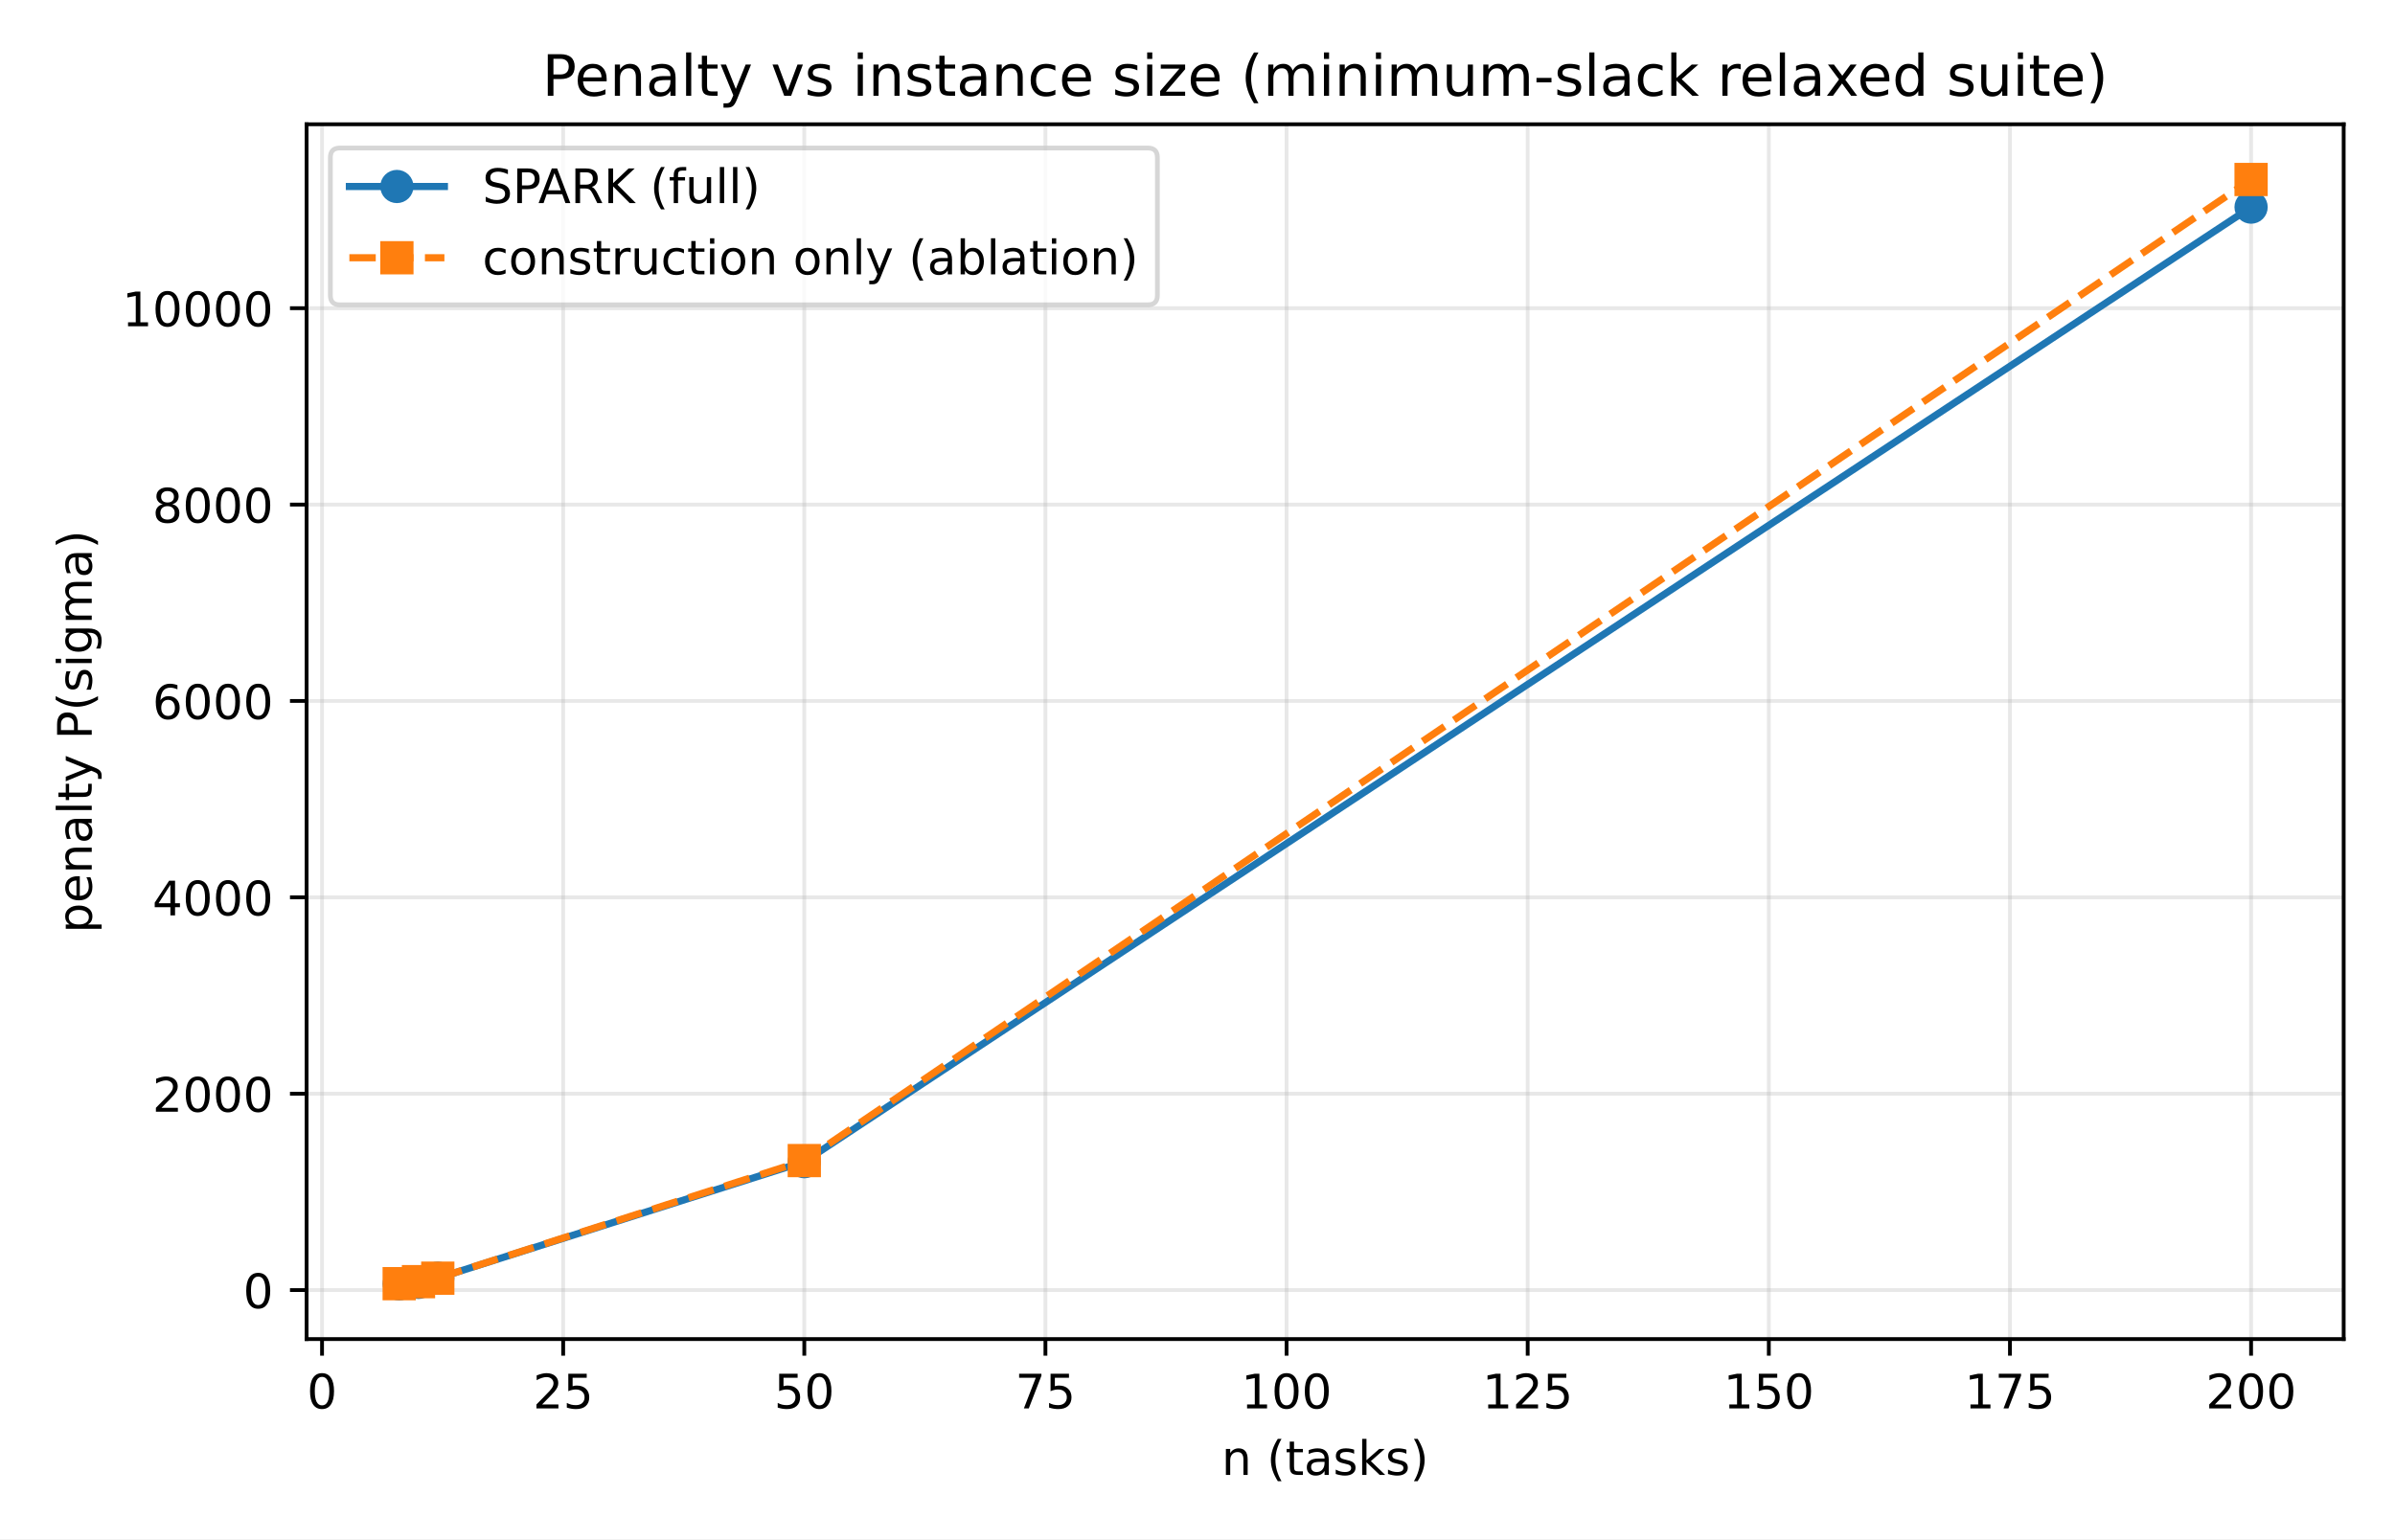
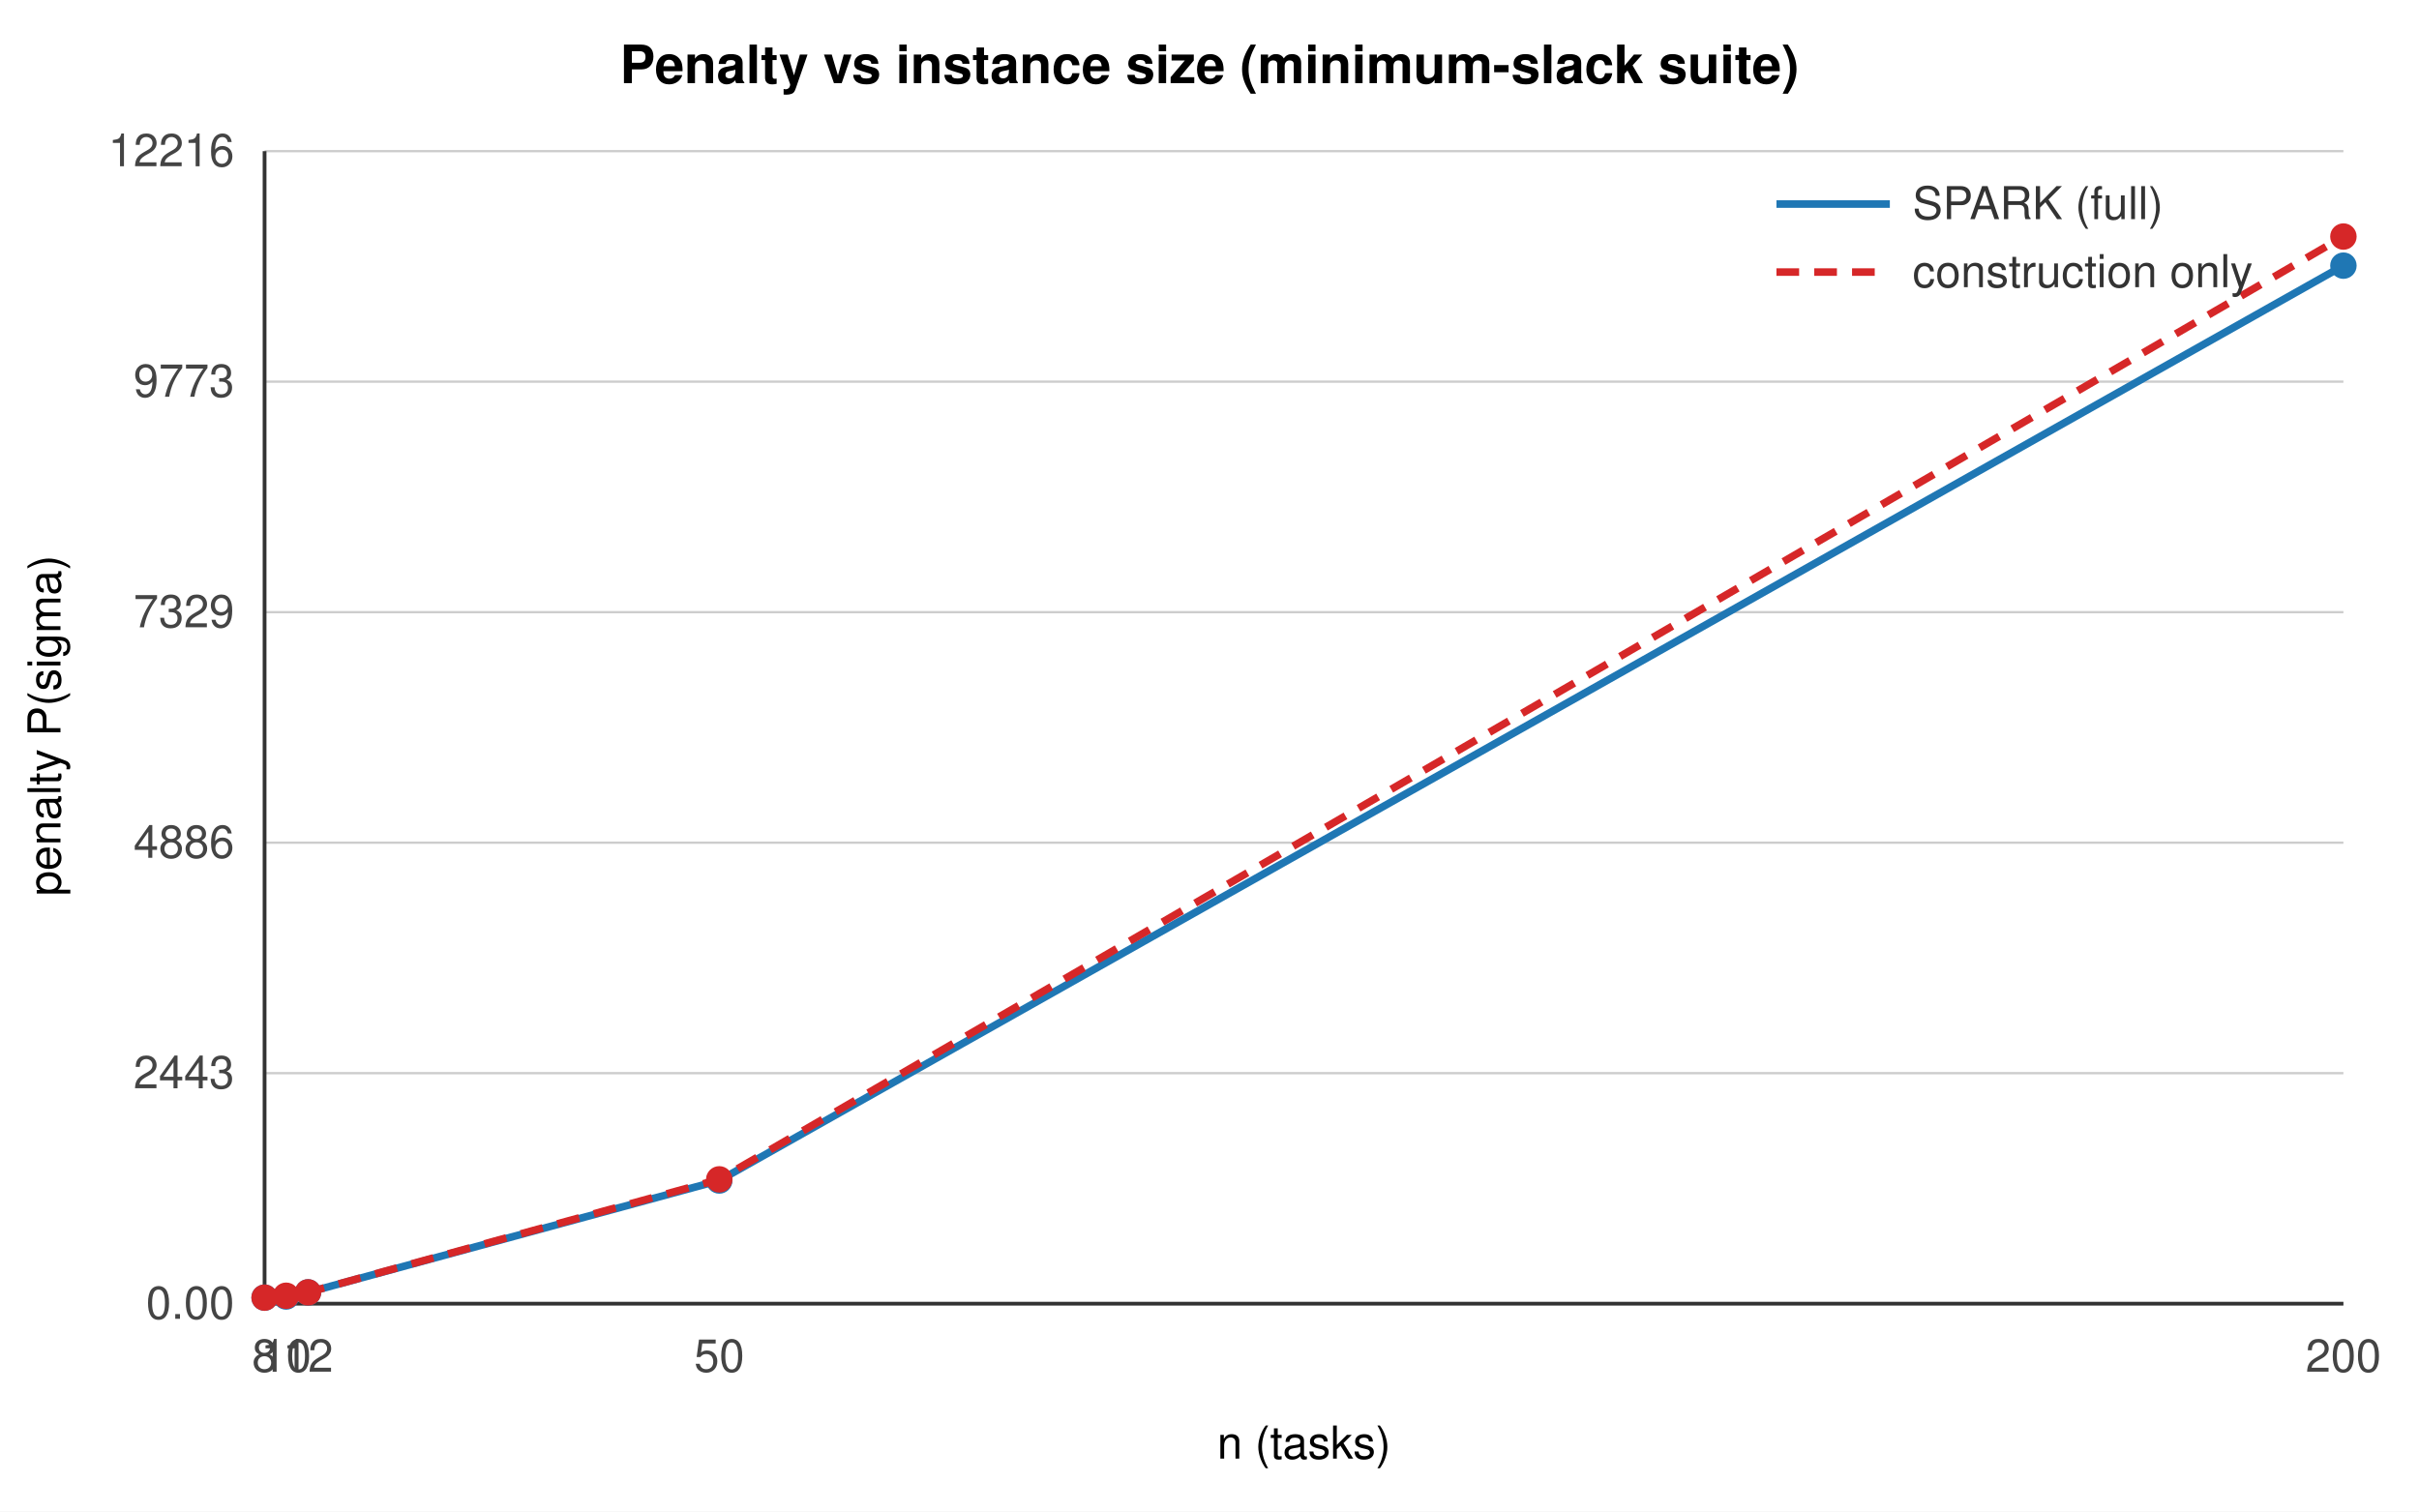
- <svg xmlns="http://www.w3.org/2000/svg" xmlns:xlink="http://www.w3.org/1999/xlink" width="504pt" height="324pt" viewBox="0 0 504 324" version="1.1">
-   <defs>
-     <style type="text/css">*{stroke-linejoin: round; stroke-linecap: butt}</style>
-   </defs>
-   <g id="figure_1">
-     <g id="patch_1">
-       <path d="M 0 324  L 504 324  L 504 0  L 0 0  z " style="fill: #ffffff" />
-     </g>
-     <g id="axes_1">
-       <g id="patch_2">
-         <path d="M 64.522 281.878  L 493.2 281.878  L 493.2 26.16  L 64.522 26.16  z " style="fill: #ffffff" />
-       </g>
-       <g id="matplotlib.axis_1">
-         <g id="xtick_1">
-           <g id="line2d_1">
-             <path d="M 67.77 281.878  L 67.77 26.16  " clip-path="url(#p10518ba7aa)" style="fill: none; stroke: #b0b0b0; stroke-opacity: 0.3; stroke-width: 0.8; stroke-linecap: square" />
-           </g>
-           <g id="line2d_2">
-             <defs>
-               <path id="m02d6430c7a" d="M 0 0  L 0 3.5  " style="stroke: #000000; stroke-width: 0.8" />
-             </defs>
-             <g>
-               <use xlink:href="#m02d6430c7a" x="67.77" y="281.878" style="stroke: #000000; stroke-width: 0.8" />
-             </g>
-           </g>
-           <g id="text_1">
-             <text style="font-size: 10px; font-family: 'DejaVu Sans', 'Bitstream Vera Sans', 'Computer Modern Sans Serif', 'Lucida Grande', 'Verdana', 'Geneva', 'Lucid', 'Arial', 'Helvetica', 'Avant Garde', sans-serif; text-anchor: middle" x="67.77" y="296.475" transform="rotate(-0 67.7699 296.4753)">0</text>
-           </g>
-         </g>
-         <g id="xtick_2">
-           <g id="line2d_3">
-             <path d="M 118.513 281.878  L 118.513 26.16  " clip-path="url(#p10518ba7aa)" style="fill: none; stroke: #b0b0b0; stroke-opacity: 0.3; stroke-width: 0.8; stroke-linecap: square" />
-           </g>
-           <g id="line2d_4">
-             <g>
-               <use xlink:href="#m02d6430c7a" x="118.513" y="281.878" style="stroke: #000000; stroke-width: 0.8" />
-             </g>
-           </g>
-           <g id="text_2">
-             <text style="font-size: 10px; font-family: 'DejaVu Sans', 'Bitstream Vera Sans', 'Computer Modern Sans Serif', 'Lucida Grande', 'Verdana', 'Geneva', 'Lucid', 'Arial', 'Helvetica', 'Avant Garde', sans-serif; text-anchor: middle" x="118.513" y="296.475" transform="rotate(-0 118.513 296.4753)">25</text>
-           </g>
-         </g>
-         <g id="xtick_3">
-           <g id="line2d_5">
-             <path d="M 169.256 281.878  L 169.256 26.16  " clip-path="url(#p10518ba7aa)" style="fill: none; stroke: #b0b0b0; stroke-opacity: 0.3; stroke-width: 0.8; stroke-linecap: square" />
-           </g>
-           <g id="line2d_6">
-             <g>
-               <use xlink:href="#m02d6430c7a" x="169.256" y="281.878" style="stroke: #000000; stroke-width: 0.8" />
-             </g>
-           </g>
-           <g id="text_3">
-             <text style="font-size: 10px; font-family: 'DejaVu Sans', 'Bitstream Vera Sans', 'Computer Modern Sans Serif', 'Lucida Grande', 'Verdana', 'Geneva', 'Lucid', 'Arial', 'Helvetica', 'Avant Garde', sans-serif; text-anchor: middle" x="169.256" y="296.475" transform="rotate(-0 169.2561 296.4753)">50</text>
-           </g>
-         </g>
-         <g id="xtick_4">
-           <g id="line2d_7">
-             <path d="M 219.999 281.878  L 219.999 26.16  " clip-path="url(#p10518ba7aa)" style="fill: none; stroke: #b0b0b0; stroke-opacity: 0.3; stroke-width: 0.8; stroke-linecap: square" />
-           </g>
-           <g id="line2d_8">
-             <g>
-               <use xlink:href="#m02d6430c7a" x="219.999" y="281.878" style="stroke: #000000; stroke-width: 0.8" />
-             </g>
-           </g>
-           <g id="text_4">
-             <text style="font-size: 10px; font-family: 'DejaVu Sans', 'Bitstream Vera Sans', 'Computer Modern Sans Serif', 'Lucida Grande', 'Verdana', 'Geneva', 'Lucid', 'Arial', 'Helvetica', 'Avant Garde', sans-serif; text-anchor: middle" x="219.999" y="296.475" transform="rotate(-0 219.9992 296.4753)">75</text>
-           </g>
-         </g>
-         <g id="xtick_5">
-           <g id="line2d_9">
-             <path d="M 270.742 281.878  L 270.742 26.16  " clip-path="url(#p10518ba7aa)" style="fill: none; stroke: #b0b0b0; stroke-opacity: 0.3; stroke-width: 0.8; stroke-linecap: square" />
-           </g>
-           <g id="line2d_10">
-             <g>
-               <use xlink:href="#m02d6430c7a" x="270.742" y="281.878" style="stroke: #000000; stroke-width: 0.8" />
-             </g>
-           </g>
-           <g id="text_5">
-             <text style="font-size: 10px; font-family: 'DejaVu Sans', 'Bitstream Vera Sans', 'Computer Modern Sans Serif', 'Lucida Grande', 'Verdana', 'Geneva', 'Lucid', 'Arial', 'Helvetica', 'Avant Garde', sans-serif; text-anchor: middle" x="270.742" y="296.475" transform="rotate(-0 270.7423 296.4753)">100</text>
-           </g>
-         </g>
-         <g id="xtick_6">
-           <g id="line2d_11">
-             <path d="M 321.485 281.878  L 321.485 26.16  " clip-path="url(#p10518ba7aa)" style="fill: none; stroke: #b0b0b0; stroke-opacity: 0.3; stroke-width: 0.8; stroke-linecap: square" />
-           </g>
-           <g id="line2d_12">
-             <g>
-               <use xlink:href="#m02d6430c7a" x="321.485" y="281.878" style="stroke: #000000; stroke-width: 0.8" />
-             </g>
-           </g>
-           <g id="text_6">
-             <text style="font-size: 10px; font-family: 'DejaVu Sans', 'Bitstream Vera Sans', 'Computer Modern Sans Serif', 'Lucida Grande', 'Verdana', 'Geneva', 'Lucid', 'Arial', 'Helvetica', 'Avant Garde', sans-serif; text-anchor: middle" x="321.485" y="296.475" transform="rotate(-0 321.4854 296.4753)">125</text>
-           </g>
-         </g>
-         <g id="xtick_7">
-           <g id="line2d_13">
-             <path d="M 372.228 281.878  L 372.228 26.16  " clip-path="url(#p10518ba7aa)" style="fill: none; stroke: #b0b0b0; stroke-opacity: 0.3; stroke-width: 0.8; stroke-linecap: square" />
-           </g>
-           <g id="line2d_14">
-             <g>
-               <use xlink:href="#m02d6430c7a" x="372.228" y="281.878" style="stroke: #000000; stroke-width: 0.8" />
-             </g>
-           </g>
-           <g id="text_7">
-             <text style="font-size: 10px; font-family: 'DejaVu Sans', 'Bitstream Vera Sans', 'Computer Modern Sans Serif', 'Lucida Grande', 'Verdana', 'Geneva', 'Lucid', 'Arial', 'Helvetica', 'Avant Garde', sans-serif; text-anchor: middle" x="372.228" y="296.475" transform="rotate(-0 372.2285 296.4753)">150</text>
-           </g>
-         </g>
-         <g id="xtick_8">
-           <g id="line2d_15">
-             <path d="M 422.972 281.878  L 422.972 26.16  " clip-path="url(#p10518ba7aa)" style="fill: none; stroke: #b0b0b0; stroke-opacity: 0.3; stroke-width: 0.8; stroke-linecap: square" />
-           </g>
-           <g id="line2d_16">
-             <g>
-               <use xlink:href="#m02d6430c7a" x="422.972" y="281.878" style="stroke: #000000; stroke-width: 0.8" />
-             </g>
-           </g>
-           <g id="text_8">
-             <text style="font-size: 10px; font-family: 'DejaVu Sans', 'Bitstream Vera Sans', 'Computer Modern Sans Serif', 'Lucida Grande', 'Verdana', 'Geneva', 'Lucid', 'Arial', 'Helvetica', 'Avant Garde', sans-serif; text-anchor: middle" x="422.972" y="296.475" transform="rotate(-0 422.9716 296.4753)">175</text>
-           </g>
-         </g>
-         <g id="xtick_9">
-           <g id="line2d_17">
-             <path d="M 473.715 281.878  L 473.715 26.16  " clip-path="url(#p10518ba7aa)" style="fill: none; stroke: #b0b0b0; stroke-opacity: 0.3; stroke-width: 0.8; stroke-linecap: square" />
-           </g>
-           <g id="line2d_18">
-             <g>
-               <use xlink:href="#m02d6430c7a" x="473.715" y="281.878" style="stroke: #000000; stroke-width: 0.8" />
-             </g>
-           </g>
-           <g id="text_9">
-             <text style="font-size: 10px; font-family: 'DejaVu Sans', 'Bitstream Vera Sans', 'Computer Modern Sans Serif', 'Lucida Grande', 'Verdana', 'Geneva', 'Lucid', 'Arial', 'Helvetica', 'Avant Garde', sans-serif; text-anchor: middle" x="473.715" y="296.475" transform="rotate(-0 473.7147 296.4753)">200</text>
-           </g>
-         </g>
-         <g id="text_10">
-           <text style="font-size: 10px; font-family: 'DejaVu Sans', 'Bitstream Vera Sans', 'Computer Modern Sans Serif', 'Lucida Grande', 'Verdana', 'Geneva', 'Lucid', 'Arial', 'Helvetica', 'Avant Garde', sans-serif; text-anchor: middle" x="278.861" y="310.476" transform="rotate(-0 278.8612 310.4761)">n (tasks)</text>
-         </g>
-       </g>
-       <g id="matplotlib.axis_2">
-         <g id="ytick_1">
-           <g id="line2d_19">
-             <path d="M 64.522 271.561  L 493.2 271.561  " clip-path="url(#p10518ba7aa)" style="fill: none; stroke: #b0b0b0; stroke-opacity: 0.3; stroke-width: 0.8; stroke-linecap: square" />
-           </g>
-           <g id="line2d_20">
-             <defs>
-               <path id="mf8cf344aea" d="M 0 0  L -3.5 0  " style="stroke: #000000; stroke-width: 0.8" />
-             </defs>
-             <g>
-               <use xlink:href="#mf8cf344aea" x="64.522" y="271.561" style="stroke: #000000; stroke-width: 0.8" />
-             </g>
-           </g>
-           <g id="text_11">
-             <text style="font-size: 10px; font-family: 'DejaVu Sans', 'Bitstream Vera Sans', 'Computer Modern Sans Serif', 'Lucida Grande', 'Verdana', 'Geneva', 'Lucid', 'Arial', 'Helvetica', 'Avant Garde', sans-serif; text-anchor: end" x="57.522" y="275.359" transform="rotate(-0 57.52234 275.3594)">0</text>
-           </g>
-         </g>
-         <g id="ytick_2">
-           <g id="line2d_21">
-             <path d="M 64.522 230.224  L 493.2 230.224  " clip-path="url(#p10518ba7aa)" style="fill: none; stroke: #b0b0b0; stroke-opacity: 0.3; stroke-width: 0.8; stroke-linecap: square" />
-           </g>
-           <g id="line2d_22">
-             <g>
-               <use xlink:href="#mf8cf344aea" x="64.522" y="230.224" style="stroke: #000000; stroke-width: 0.8" />
-             </g>
-           </g>
-           <g id="text_12">
-             <text style="font-size: 10px; font-family: 'DejaVu Sans', 'Bitstream Vera Sans', 'Computer Modern Sans Serif', 'Lucida Grande', 'Verdana', 'Geneva', 'Lucid', 'Arial', 'Helvetica', 'Avant Garde', sans-serif; text-anchor: end" x="57.522" y="234.023" transform="rotate(-0 57.52234 234.0228)">2000</text>
-           </g>
-         </g>
-         <g id="ytick_3">
-           <g id="line2d_23">
-             <path d="M 64.522 188.887  L 493.2 188.887  " clip-path="url(#p10518ba7aa)" style="fill: none; stroke: #b0b0b0; stroke-opacity: 0.3; stroke-width: 0.8; stroke-linecap: square" />
-           </g>
-           <g id="line2d_24">
-             <g>
-               <use xlink:href="#mf8cf344aea" x="64.522" y="188.887" style="stroke: #000000; stroke-width: 0.8" />
-             </g>
-           </g>
-           <g id="text_13">
-             <text style="font-size: 10px; font-family: 'DejaVu Sans', 'Bitstream Vera Sans', 'Computer Modern Sans Serif', 'Lucida Grande', 'Verdana', 'Geneva', 'Lucid', 'Arial', 'Helvetica', 'Avant Garde', sans-serif; text-anchor: end" x="57.522" y="192.686" transform="rotate(-0 57.52234 192.6861)">4000</text>
-           </g>
-         </g>
-         <g id="ytick_4">
-           <g id="line2d_25">
-             <path d="M 64.522 147.551  L 493.2 147.551  " clip-path="url(#p10518ba7aa)" style="fill: none; stroke: #b0b0b0; stroke-opacity: 0.3; stroke-width: 0.8; stroke-linecap: square" />
-           </g>
-           <g id="line2d_26">
-             <g>
-               <use xlink:href="#mf8cf344aea" x="64.522" y="147.551" style="stroke: #000000; stroke-width: 0.8" />
-             </g>
-           </g>
-           <g id="text_14">
-             <text style="font-size: 10px; font-family: 'DejaVu Sans', 'Bitstream Vera Sans', 'Computer Modern Sans Serif', 'Lucida Grande', 'Verdana', 'Geneva', 'Lucid', 'Arial', 'Helvetica', 'Avant Garde', sans-serif; text-anchor: end" x="57.522" y="151.349" transform="rotate(-0 57.52234 151.3495)">6000</text>
-           </g>
-         </g>
-         <g id="ytick_5">
-           <g id="line2d_27">
-             <path d="M 64.522 106.214  L 493.2 106.214  " clip-path="url(#p10518ba7aa)" style="fill: none; stroke: #b0b0b0; stroke-opacity: 0.3; stroke-width: 0.8; stroke-linecap: square" />
-           </g>
-           <g id="line2d_28">
-             <g>
-               <use xlink:href="#mf8cf344aea" x="64.522" y="106.214" style="stroke: #000000; stroke-width: 0.8" />
-             </g>
-           </g>
-           <g id="text_15">
-             <text style="font-size: 10px; font-family: 'DejaVu Sans', 'Bitstream Vera Sans', 'Computer Modern Sans Serif', 'Lucida Grande', 'Verdana', 'Geneva', 'Lucid', 'Arial', 'Helvetica', 'Avant Garde', sans-serif; text-anchor: end" x="57.522" y="110.013" transform="rotate(-0 57.52234 110.0128)">8000</text>
-           </g>
-         </g>
-         <g id="ytick_6">
-           <g id="line2d_29">
-             <path d="M 64.522 64.877  L 493.2 64.877  " clip-path="url(#p10518ba7aa)" style="fill: none; stroke: #b0b0b0; stroke-opacity: 0.3; stroke-width: 0.8; stroke-linecap: square" />
-           </g>
-           <g id="line2d_30">
-             <g>
-               <use xlink:href="#mf8cf344aea" x="64.522" y="64.877" style="stroke: #000000; stroke-width: 0.8" />
-             </g>
-           </g>
-           <g id="text_16">
-             <text style="font-size: 10px; font-family: 'DejaVu Sans', 'Bitstream Vera Sans', 'Computer Modern Sans Serif', 'Lucida Grande', 'Verdana', 'Geneva', 'Lucid', 'Arial', 'Helvetica', 'Avant Garde', sans-serif; text-anchor: end" x="57.522" y="68.676" transform="rotate(-0 57.52234 68.67614)">10000</text>
-           </g>
-         </g>
-         <g id="text_17">
-           <text style="font-size: 10px; font-family: 'DejaVu Sans', 'Bitstream Vera Sans', 'Computer Modern Sans Serif', 'Lucida Grande', 'Verdana', 'Geneva', 'Lucid', 'Arial', 'Helvetica', 'Avant Garde', sans-serif; text-anchor: middle" x="19.308" y="154.019" transform="rotate(-90 19.3075 154.0188)">penalty P(sigma)</text>
-         </g>
-       </g>
-       <g id="line2d_31">
-         <path d="M 84.008 270.254  L 88.067 269.947  L 92.127 269.059  L 169.256 244.536  L 473.715 43.598  " clip-path="url(#p10518ba7aa)" style="fill: none; stroke: #1f77b4; stroke-width: 1.5; stroke-linecap: square" />
-         <defs>
-           <path id="m50db5e4fbd" d="M 0 3  C 0.796 3 1.559 2.684 2.121 2.121  C 2.684 1.559 3 0.796 3 0  C 3 -0.796 2.684 -1.559 2.121 -2.121  C 1.559 -2.684 0.796 -3 0 -3  C -0.796 -3 -1.559 -2.684 -2.121 -2.121  C -2.684 -1.559 -3 -0.796 -3 0  C -3 0.796 -2.684 1.559 -2.121 2.121  C -1.559 2.684 -0.796 3 0 3  z " style="stroke: #1f77b4" />
-         </defs>
-         <g clip-path="url(#p10518ba7aa)">
-           <use xlink:href="#m50db5e4fbd" x="84.008" y="270.254" style="fill: #1f77b4; stroke: #1f77b4" />
-           <use xlink:href="#m50db5e4fbd" x="88.067" y="269.947" style="fill: #1f77b4; stroke: #1f77b4" />
-           <use xlink:href="#m50db5e4fbd" x="92.127" y="269.059" style="fill: #1f77b4; stroke: #1f77b4" />
-           <use xlink:href="#m50db5e4fbd" x="169.256" y="244.536" style="fill: #1f77b4; stroke: #1f77b4" />
-           <use xlink:href="#m50db5e4fbd" x="473.715" y="43.598" style="fill: #1f77b4; stroke: #1f77b4" />
-         </g>
-       </g>
-       <g id="line2d_32">
-         <path d="M 84.008 270.217  L 88.067 269.791  L 92.127 269.059  L 169.256 244.304  L 473.715 37.784  " clip-path="url(#p10518ba7aa)" style="fill: none; stroke-dasharray: 5.55,2.4; stroke-dashoffset: 0; stroke: #ff7f0e; stroke-width: 1.5" />
-         <defs>
-           <path id="m9854d7b9d4" d="M -3 3  L 3 3  L 3 -3  L -3 -3  z " style="stroke: #ff7f0e; stroke-linejoin: miter" />
-         </defs>
-         <g clip-path="url(#p10518ba7aa)">
-           <use xlink:href="#m9854d7b9d4" x="84.008" y="270.217" style="fill: #ff7f0e; stroke: #ff7f0e; stroke-linejoin: miter" />
-           <use xlink:href="#m9854d7b9d4" x="88.067" y="269.791" style="fill: #ff7f0e; stroke: #ff7f0e; stroke-linejoin: miter" />
-           <use xlink:href="#m9854d7b9d4" x="92.127" y="269.059" style="fill: #ff7f0e; stroke: #ff7f0e; stroke-linejoin: miter" />
-           <use xlink:href="#m9854d7b9d4" x="169.256" y="244.304" style="fill: #ff7f0e; stroke: #ff7f0e; stroke-linejoin: miter" />
-           <use xlink:href="#m9854d7b9d4" x="473.715" y="37.784" style="fill: #ff7f0e; stroke: #ff7f0e; stroke-linejoin: miter" />
-         </g>
-       </g>
-       <g id="patch_3">
-         <path d="M 64.522 281.878  L 64.522 26.16  " style="fill: none; stroke: #000000; stroke-width: 0.8; stroke-linejoin: miter; stroke-linecap: square" />
-       </g>
-       <g id="patch_4">
-         <path d="M 493.2 281.878  L 493.2 26.16  " style="fill: none; stroke: #000000; stroke-width: 0.8; stroke-linejoin: miter; stroke-linecap: square" />
-       </g>
-       <g id="patch_5">
-         <path d="M 64.522 281.878  L 493.2 281.878  " style="fill: none; stroke: #000000; stroke-width: 0.8; stroke-linejoin: miter; stroke-linecap: square" />
-       </g>
-       <g id="patch_6">
-         <path d="M 64.522 26.16  L 493.2 26.16  " style="fill: none; stroke: #000000; stroke-width: 0.8; stroke-linejoin: miter; stroke-linecap: square" />
-       </g>
-       <g id="text_18">
-         <text style="font-size: 12px; font-family: 'DejaVu Sans', 'Bitstream Vera Sans', 'Computer Modern Sans Serif', 'Lucida Grande', 'Verdana', 'Geneva', 'Lucid', 'Arial', 'Helvetica', 'Avant Garde', sans-serif; text-anchor: middle" x="278.861" y="20.16" transform="rotate(-0 278.8612 20.16)">Penalty vs instance size (minimum-slack relaxed suite)</text>
-       </g>
-       <g id="legend_1">
-         <g id="patch_7">
-           <path d="M 71.522 64.162  L 241.558 64.162  Q 243.558 64.162 243.558 62.162  L 243.558 33.16  Q 243.558 31.16 241.558 31.16  L 71.522 31.16  Q 69.522 31.16 69.522 33.16  L 69.522 62.162  Q 69.522 64.162 71.522 64.162  z " style="fill: #ffffff; opacity: 0.8; stroke: #cccccc; stroke-linejoin: miter" />
-         </g>
-         <g id="line2d_33">
-           <path d="M 73.522 39.258  L 83.522 39.258  L 93.522 39.258  " style="fill: none; stroke: #1f77b4; stroke-width: 1.5; stroke-linecap: square" />
-           <g>
-             <use xlink:href="#m50db5e4fbd" x="83.522" y="39.258" style="fill: #1f77b4; stroke: #1f77b4" />
-           </g>
-         </g>
-         <g id="text_19">
-           <text style="font-size: 10px; font-family: 'DejaVu Sans', 'Bitstream Vera Sans', 'Computer Modern Sans Serif', 'Lucida Grande', 'Verdana', 'Geneva', 'Lucid', 'Arial', 'Helvetica', 'Avant Garde', sans-serif; text-anchor: start" x="101.522" y="42.758" transform="rotate(-0 101.5223 42.75844)">SPARK (full)</text>
-         </g>
-         <g id="line2d_34">
-           <path d="M 73.522 54.259  L 83.522 54.259  L 93.522 54.259  " style="fill: none; stroke-dasharray: 5.55,2.4; stroke-dashoffset: 0; stroke: #ff7f0e; stroke-width: 1.5" />
-           <g>
-             <use xlink:href="#m9854d7b9d4" x="83.522" y="54.259" style="fill: #ff7f0e; stroke: #ff7f0e; stroke-linejoin: miter" />
-           </g>
-         </g>
-         <g id="text_20">
-           <text style="font-size: 10px; font-family: 'DejaVu Sans', 'Bitstream Vera Sans', 'Computer Modern Sans Serif', 'Lucida Grande', 'Verdana', 'Geneva', 'Lucid', 'Arial', 'Helvetica', 'Avant Garde', sans-serif; text-anchor: start" x="101.522" y="57.759" transform="rotate(-0 101.5223 57.75922)">construction only (ablation)</text>
-         </g>
-       </g>
-     </g>
-   </g>
-   <defs>
-     <clipPath id="p10518ba7aa">
-       <rect x="64.522" y="26.16" width="428.678" height="255.718" />
-     </clipPath>
-   </defs>
+ <svg xmlns="http://www.w3.org/2000/svg" width="640" height="400" viewBox="0 0 640 400" font-family="Helvetica,Arial,sans-serif" font-size="12">
+   <rect width="640" height="400" fill="white" />
+   <text x="320" y="22" text-anchor="middle" font-size="14" font-weight="bold">Penalty vs instance size (minimum-slack suite)</text>
+   <line x1="70" y1="40.0" x2="620" y2="40.0" stroke="#ccc" stroke-width="0.6" />
+   <text x="62" y="44.0" text-anchor="end" fill="#444">12216</text>
+   <line x1="70" y1="101.0" x2="620" y2="101.0" stroke="#ccc" stroke-width="0.6" />
+   <text x="62" y="105.0" text-anchor="end" fill="#444">9773</text>
+   <line x1="70" y1="162.0" x2="620" y2="162.0" stroke="#ccc" stroke-width="0.6" />
+   <text x="62" y="166.0" text-anchor="end" fill="#444">7329</text>
+   <line x1="70" y1="223.0" x2="620" y2="223.0" stroke="#ccc" stroke-width="0.6" />
+   <text x="62" y="227.0" text-anchor="end" fill="#444">4886</text>
+   <line x1="70" y1="284.0" x2="620" y2="284.0" stroke="#ccc" stroke-width="0.6" />
+   <text x="62" y="288.0" text-anchor="end" fill="#444">2443</text>
+   <line x1="70" y1="345.0" x2="620" y2="345.0" stroke="#ccc" stroke-width="0.6" />
+   <text x="62" y="349.0" text-anchor="end" fill="#444">0.00</text>
+   <text x="70.0" y="363" text-anchor="middle" fill="#444">8</text>
+   <text x="75.7" y="363" text-anchor="middle" fill="#444">10</text>
+   <text x="81.5" y="363" text-anchor="middle" fill="#444">12</text>
+   <text x="190.3" y="363" text-anchor="middle" fill="#444">50</text>
+   <text x="620.0" y="363" text-anchor="middle" fill="#444">200</text>
+   <line x1="70" y1="345" x2="620" y2="345" stroke="#333" />
+   <line x1="70" y1="40" x2="70" y2="345" stroke="#333" />
+   <text x="345" y="386" text-anchor="middle">n (tasks)</text>
+   <text x="16" y="192" text-anchor="middle" transform="rotate(-90 16 192)">penalty P(sigma)</text>
+   <path d="M70.0,343.4 L75.7,343.1 L81.5,342.0 L190.3,312.4 L620.0,70.3" fill="none" stroke="#1f77b4" stroke-width="2" />
+   <circle cx="70.0" cy="343.4" r="3.5" fill="#1f77b4" />
+   <circle cx="75.7" cy="343.1" r="3.5" fill="#1f77b4" />
+   <circle cx="81.5" cy="342.0" r="3.5" fill="#1f77b4" />
+   <circle cx="190.3" cy="312.4" r="3.5" fill="#1f77b4" />
+   <circle cx="620.0" cy="70.3" r="3.5" fill="#1f77b4" />
+   <line x1="470" y1="54" x2="500" y2="54" stroke="#1f77b4" stroke-width="2" />
+   <text x="506" y="58" fill="#333">SPARK (full)</text>
+   <path d="M70.0,343.4 L75.7,342.9 L81.5,342.0 L190.3,312.1 L620.0,62.6" fill="none" stroke="#d62728" stroke-width="2" stroke-dasharray="6,4" />
+   <circle cx="70.0" cy="343.4" r="3.5" fill="#d62728" />
+   <circle cx="75.7" cy="342.9" r="3.5" fill="#d62728" />
+   <circle cx="81.5" cy="342.0" r="3.5" fill="#d62728" />
+   <circle cx="190.3" cy="312.1" r="3.5" fill="#d62728" />
+   <circle cx="620.0" cy="62.6" r="3.5" fill="#d62728" />
+   <line x1="470" y1="72" x2="500" y2="72" stroke="#d62728" stroke-width="2" stroke-dasharray="6,4" />
+   <text x="506" y="76" fill="#333">construction only</text>
</svg>
